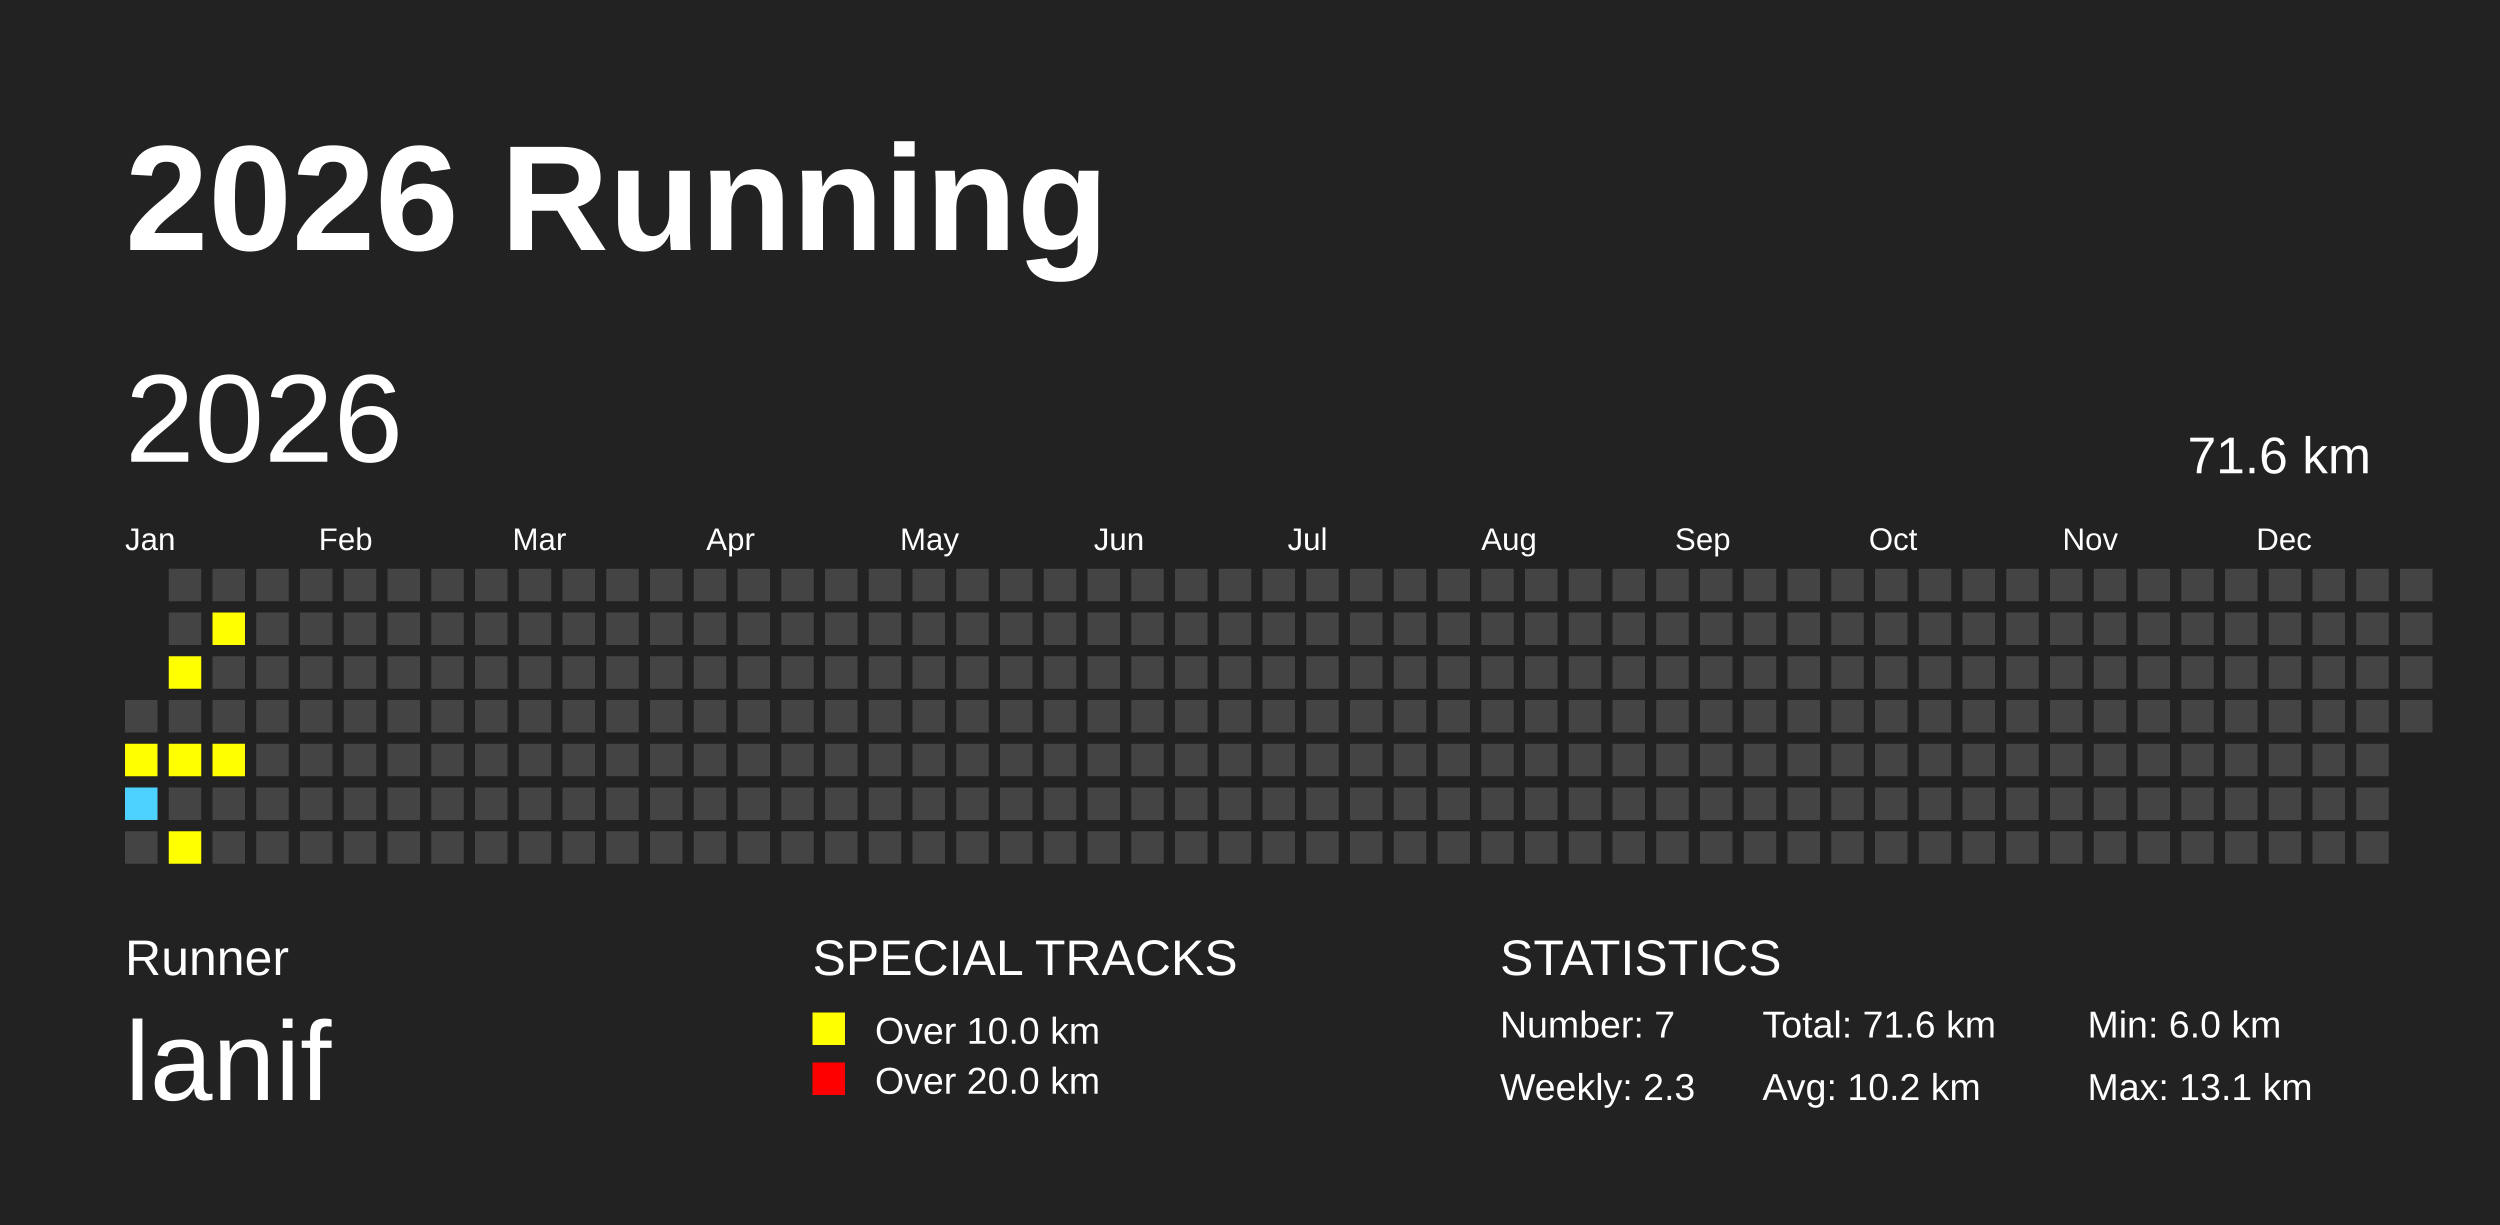
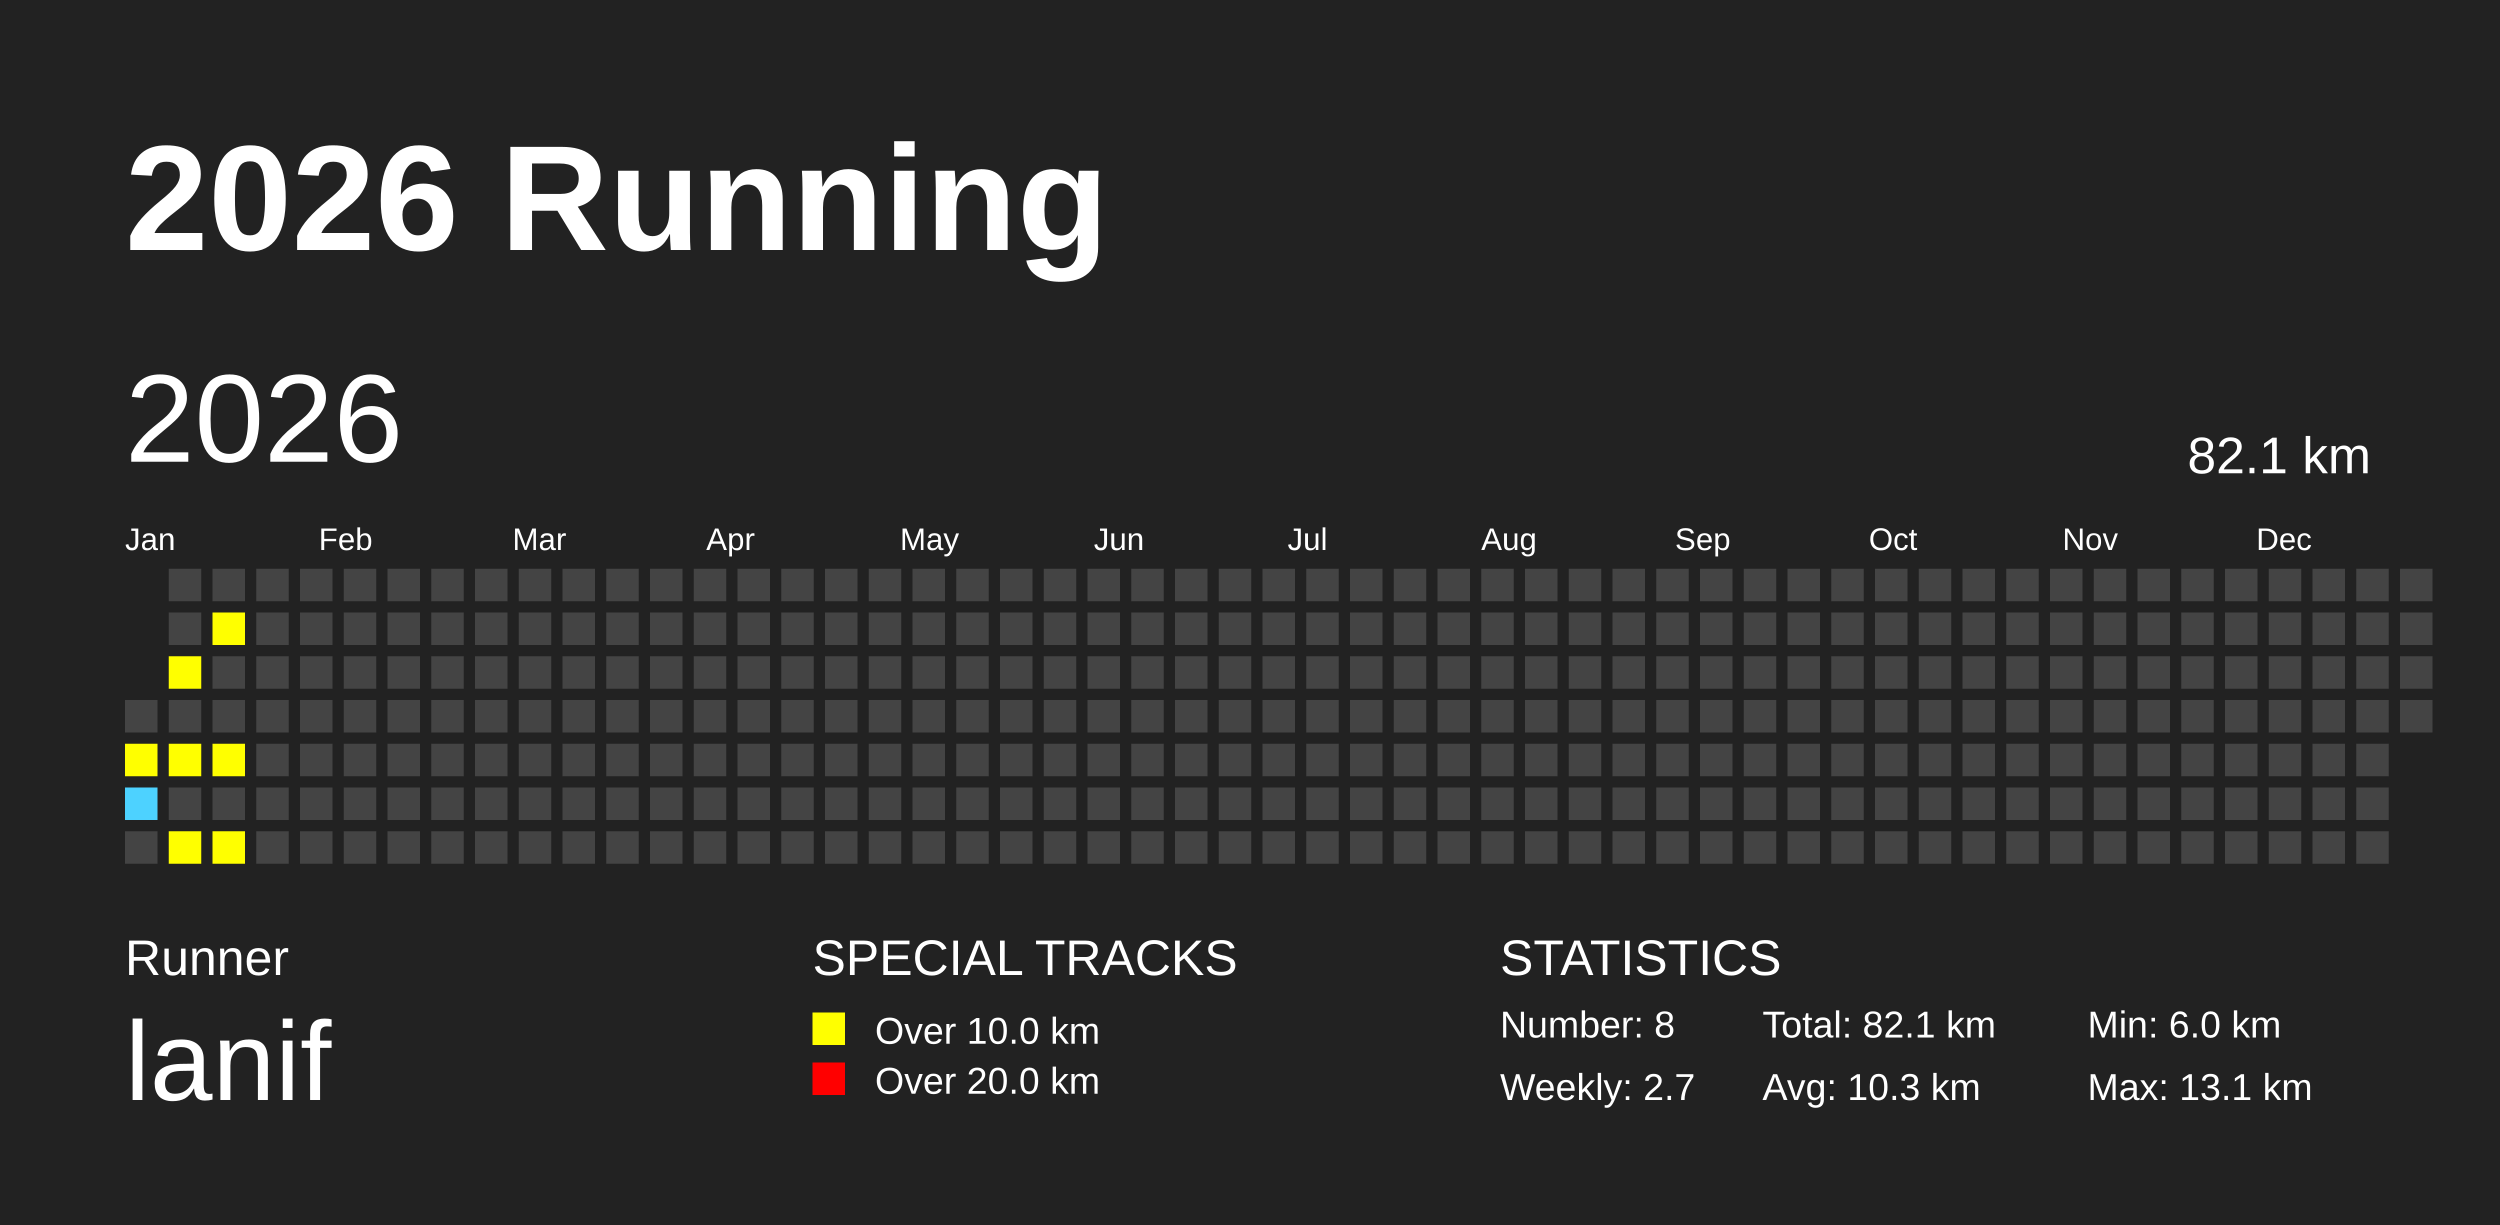
<svg xmlns="http://www.w3.org/2000/svg" baseProfile="full" height="98mm" version="1.1" viewBox="0,0,200,98" width="200mm">
  <defs />
  <rect fill="#222222" height="98" width="200" x="0" y="0" />
  <text fill="#FFFFFF" style="font-size:12px; font-family:Arial; font-weight:bold;" x="10" y="20">2026 Running</text>
  <text fill="#FFFFFF" style="font-size:4px; font-family:Arial" x="10" y="78">Runner</text>
  <text fill="#FFFFFF" style="font-size:9px; font-family:Arial" x="10" y="88">lanif</text>
  <text fill="#FFFFFF" style="font-size:4px; font-family:Arial" x="65" y="78">SPECIAL TRACKS</text>
  <rect fill="yellow" height="2.6" width="2.6" x="65" y="81" />
  <text fill="#FFFFFF" style="font-size:3px; font-family:Arial" x="70" y="83.5">Over 10.0 km</text>
  <rect fill="red" height="2.6" width="2.6" x="65" y="85" />
  <text fill="#FFFFFF" style="font-size:3px; font-family:Arial" x="70" y="87.5">Over 20.0 km</text>
  <text fill="#FFFFFF" style="font-size:4px; font-family:Arial" x="120" y="78">STATISTICS</text>
-   <text fill="#FFFFFF" style="font-size:3px; font-family:Arial" x="120" y="83">Number: 7</text>
-   <text fill="#FFFFFF" style="font-size:3px; font-family:Arial" x="120" y="88">Weekly: 2.3</text>
-   <text fill="#FFFFFF" style="font-size:3px; font-family:Arial" x="141" y="83">Total: 71.6 km</text>
-   <text fill="#FFFFFF" style="font-size:3px; font-family:Arial" x="141" y="88">Avg: 10.2 km</text>
+   <text fill="#FFFFFF" style="font-size:3px; font-family:Arial" x="120" y="83">Number: 8</text>
+   <text fill="#FFFFFF" style="font-size:3px; font-family:Arial" x="120" y="88">Weekly: 2.7</text>
+   <text fill="#FFFFFF" style="font-size:3px; font-family:Arial" x="141" y="83">Total: 82.1 km</text>
+   <text fill="#FFFFFF" style="font-size:3px; font-family:Arial" x="141" y="88">Avg: 10.3 km</text>
  <text fill="#FFFFFF" style="font-size:3px; font-family:Arial" x="167" y="83">Min: 6.0 km</text>
  <text fill="#FFFFFF" style="font-size:3px; font-family:Arial" x="167" y="88">Max: 13.1 km</text>
  <text dominant-baseline="hanging" fill="#FFFFFF" style="font-size:10.0px; font-family:Arial;" x="10" y="30">2026</text>
-   <text dominant-baseline="hanging" fill="#FFFFFF" style="font-size:4.125px; font-family:Arial;" x="175" y="35">71.6 km</text>
+   <text dominant-baseline="hanging" fill="#FFFFFF" style="font-size:4.125px; font-family:Arial;" x="175" y="35">82.1 km</text>
  <text fill="#FFFFFF" style="font-size:2.5px; font-family:Arial" x="10.0" y="44">Jan</text>
  <text fill="#FFFFFF" style="font-size:2.5px; font-family:Arial" x="25.5" y="44">Feb</text>
  <text fill="#FFFFFF" style="font-size:2.5px; font-family:Arial" x="41.0" y="44">Mar</text>
  <text fill="#FFFFFF" style="font-size:2.5px; font-family:Arial" x="56.5" y="44">Apr</text>
  <text fill="#FFFFFF" style="font-size:2.5px; font-family:Arial" x="72.0" y="44">May</text>
  <text fill="#FFFFFF" style="font-size:2.5px; font-family:Arial" x="87.5" y="44">Jun</text>
  <text fill="#FFFFFF" style="font-size:2.5px; font-family:Arial" x="103.0" y="44">Jul</text>
  <text fill="#FFFFFF" style="font-size:2.5px; font-family:Arial" x="118.5" y="44">Aug</text>
  <text fill="#FFFFFF" style="font-size:2.5px; font-family:Arial" x="134.0" y="44">Sep</text>
  <text fill="#FFFFFF" style="font-size:2.5px; font-family:Arial" x="149.5" y="44">Oct</text>
  <text fill="#FFFFFF" style="font-size:2.5px; font-family:Arial" x="165.0" y="44">Nov</text>
  <text fill="#FFFFFF" style="font-size:2.5px; font-family:Arial" x="180.5" y="44">Dec</text>
  <rect fill="#444444" height="2.6" width="2.6" x="10.0" y="56.0" />
  <rect fill="yellow" height="2.6" width="2.6" x="10.0" y="59.5" />
  <rect fill="#4DD2FF" height="2.6" width="2.6" x="10.0" y="63.0" />
  <rect fill="#444444" height="2.6" width="2.6" x="10.0" y="66.5" />
  <rect fill="#444444" height="2.6" width="2.6" x="13.5" y="45.5" />
  <rect fill="#444444" height="2.6" width="2.6" x="13.5" y="49.0" />
  <rect fill="yellow" height="2.6" width="2.6" x="13.5" y="52.5" />
  <rect fill="#444444" height="2.6" width="2.6" x="13.5" y="56.0" />
  <rect fill="yellow" height="2.6" width="2.6" x="13.5" y="59.5" />
  <rect fill="#444444" height="2.6" width="2.6" x="13.5" y="63.0" />
  <rect fill="yellow" height="2.6" width="2.6" x="13.5" y="66.5" />
  <rect fill="#444444" height="2.6" width="2.6" x="17.0" y="45.5" />
  <rect fill="yellow" height="2.6" width="2.6" x="17.0" y="49.0" />
  <rect fill="#444444" height="2.6" width="2.6" x="17.0" y="52.5" />
  <rect fill="#444444" height="2.6" width="2.6" x="17.0" y="56.0" />
  <rect fill="yellow" height="2.6" width="2.6" x="17.0" y="59.5" />
  <rect fill="#444444" height="2.6" width="2.6" x="17.0" y="63.0" />
-   <rect fill="#444444" height="2.6" width="2.6" x="17.0" y="66.5" />
+   <rect fill="yellow" height="2.6" width="2.6" x="17.0" y="66.5" />
  <rect fill="#444444" height="2.6" width="2.6" x="20.5" y="45.5" />
  <rect fill="#444444" height="2.6" width="2.6" x="20.5" y="49.0" />
  <rect fill="#444444" height="2.6" width="2.6" x="20.5" y="52.5" />
  <rect fill="#444444" height="2.6" width="2.6" x="20.5" y="56.0" />
  <rect fill="#444444" height="2.6" width="2.6" x="20.5" y="59.5" />
  <rect fill="#444444" height="2.6" width="2.6" x="20.5" y="63.0" />
  <rect fill="#444444" height="2.6" width="2.6" x="20.5" y="66.5" />
  <rect fill="#444444" height="2.6" width="2.6" x="24.0" y="45.5" />
  <rect fill="#444444" height="2.6" width="2.6" x="24.0" y="49.0" />
  <rect fill="#444444" height="2.6" width="2.6" x="24.0" y="52.5" />
  <rect fill="#444444" height="2.6" width="2.6" x="24.0" y="56.0" />
  <rect fill="#444444" height="2.6" width="2.6" x="24.0" y="59.5" />
  <rect fill="#444444" height="2.6" width="2.6" x="24.0" y="63.0" />
  <rect fill="#444444" height="2.6" width="2.6" x="24.0" y="66.5" />
  <rect fill="#444444" height="2.6" width="2.6" x="27.5" y="45.5" />
  <rect fill="#444444" height="2.6" width="2.6" x="27.5" y="49.0" />
  <rect fill="#444444" height="2.6" width="2.6" x="27.5" y="52.5" />
  <rect fill="#444444" height="2.6" width="2.6" x="27.5" y="56.0" />
  <rect fill="#444444" height="2.6" width="2.6" x="27.5" y="59.5" />
  <rect fill="#444444" height="2.6" width="2.6" x="27.5" y="63.0" />
  <rect fill="#444444" height="2.6" width="2.6" x="27.5" y="66.5" />
  <rect fill="#444444" height="2.6" width="2.6" x="31.0" y="45.5" />
  <rect fill="#444444" height="2.6" width="2.6" x="31.0" y="49.0" />
  <rect fill="#444444" height="2.6" width="2.6" x="31.0" y="52.5" />
  <rect fill="#444444" height="2.6" width="2.6" x="31.0" y="56.0" />
  <rect fill="#444444" height="2.6" width="2.6" x="31.0" y="59.5" />
  <rect fill="#444444" height="2.6" width="2.6" x="31.0" y="63.0" />
  <rect fill="#444444" height="2.6" width="2.6" x="31.0" y="66.5" />
  <rect fill="#444444" height="2.6" width="2.6" x="34.5" y="45.5" />
  <rect fill="#444444" height="2.6" width="2.6" x="34.5" y="49.0" />
  <rect fill="#444444" height="2.6" width="2.6" x="34.5" y="52.5" />
  <rect fill="#444444" height="2.6" width="2.6" x="34.5" y="56.0" />
  <rect fill="#444444" height="2.6" width="2.6" x="34.5" y="59.5" />
  <rect fill="#444444" height="2.6" width="2.6" x="34.5" y="63.0" />
  <rect fill="#444444" height="2.6" width="2.6" x="34.5" y="66.5" />
  <rect fill="#444444" height="2.6" width="2.6" x="38.0" y="45.5" />
  <rect fill="#444444" height="2.6" width="2.6" x="38.0" y="49.0" />
  <rect fill="#444444" height="2.6" width="2.6" x="38.0" y="52.5" />
  <rect fill="#444444" height="2.6" width="2.6" x="38.0" y="56.0" />
  <rect fill="#444444" height="2.6" width="2.6" x="38.0" y="59.5" />
  <rect fill="#444444" height="2.6" width="2.6" x="38.0" y="63.0" />
  <rect fill="#444444" height="2.6" width="2.6" x="38.0" y="66.5" />
  <rect fill="#444444" height="2.6" width="2.6" x="41.5" y="45.5" />
  <rect fill="#444444" height="2.6" width="2.6" x="41.5" y="49.0" />
  <rect fill="#444444" height="2.6" width="2.6" x="41.5" y="52.5" />
  <rect fill="#444444" height="2.6" width="2.6" x="41.5" y="56.0" />
  <rect fill="#444444" height="2.6" width="2.6" x="41.5" y="59.5" />
  <rect fill="#444444" height="2.6" width="2.6" x="41.5" y="63.0" />
  <rect fill="#444444" height="2.6" width="2.6" x="41.5" y="66.5" />
  <rect fill="#444444" height="2.6" width="2.6" x="45.0" y="45.5" />
  <rect fill="#444444" height="2.6" width="2.6" x="45.0" y="49.0" />
  <rect fill="#444444" height="2.6" width="2.6" x="45.0" y="52.5" />
  <rect fill="#444444" height="2.6" width="2.6" x="45.0" y="56.0" />
  <rect fill="#444444" height="2.6" width="2.6" x="45.0" y="59.5" />
  <rect fill="#444444" height="2.6" width="2.6" x="45.0" y="63.0" />
  <rect fill="#444444" height="2.6" width="2.6" x="45.0" y="66.5" />
  <rect fill="#444444" height="2.6" width="2.6" x="48.5" y="45.5" />
  <rect fill="#444444" height="2.6" width="2.6" x="48.5" y="49.0" />
  <rect fill="#444444" height="2.6" width="2.6" x="48.5" y="52.5" />
  <rect fill="#444444" height="2.6" width="2.6" x="48.5" y="56.0" />
  <rect fill="#444444" height="2.6" width="2.6" x="48.5" y="59.5" />
  <rect fill="#444444" height="2.6" width="2.6" x="48.5" y="63.0" />
  <rect fill="#444444" height="2.6" width="2.6" x="48.5" y="66.5" />
  <rect fill="#444444" height="2.6" width="2.6" x="52.0" y="45.5" />
  <rect fill="#444444" height="2.6" width="2.6" x="52.0" y="49.0" />
  <rect fill="#444444" height="2.6" width="2.6" x="52.0" y="52.5" />
  <rect fill="#444444" height="2.6" width="2.6" x="52.0" y="56.0" />
  <rect fill="#444444" height="2.6" width="2.6" x="52.0" y="59.5" />
  <rect fill="#444444" height="2.6" width="2.6" x="52.0" y="63.0" />
  <rect fill="#444444" height="2.6" width="2.6" x="52.0" y="66.5" />
  <rect fill="#444444" height="2.6" width="2.6" x="55.5" y="45.5" />
  <rect fill="#444444" height="2.6" width="2.6" x="55.5" y="49.0" />
  <rect fill="#444444" height="2.6" width="2.6" x="55.5" y="52.5" />
  <rect fill="#444444" height="2.6" width="2.6" x="55.5" y="56.0" />
  <rect fill="#444444" height="2.6" width="2.6" x="55.5" y="59.5" />
  <rect fill="#444444" height="2.6" width="2.6" x="55.5" y="63.0" />
  <rect fill="#444444" height="2.6" width="2.6" x="55.5" y="66.5" />
  <rect fill="#444444" height="2.6" width="2.6" x="59.0" y="45.5" />
  <rect fill="#444444" height="2.6" width="2.6" x="59.0" y="49.0" />
  <rect fill="#444444" height="2.6" width="2.6" x="59.0" y="52.5" />
  <rect fill="#444444" height="2.6" width="2.6" x="59.0" y="56.0" />
  <rect fill="#444444" height="2.6" width="2.6" x="59.0" y="59.5" />
  <rect fill="#444444" height="2.6" width="2.6" x="59.0" y="63.0" />
  <rect fill="#444444" height="2.6" width="2.6" x="59.0" y="66.5" />
  <rect fill="#444444" height="2.6" width="2.6" x="62.5" y="45.5" />
  <rect fill="#444444" height="2.6" width="2.6" x="62.5" y="49.0" />
  <rect fill="#444444" height="2.6" width="2.6" x="62.5" y="52.5" />
  <rect fill="#444444" height="2.6" width="2.6" x="62.5" y="56.0" />
  <rect fill="#444444" height="2.6" width="2.6" x="62.5" y="59.5" />
  <rect fill="#444444" height="2.6" width="2.6" x="62.5" y="63.0" />
  <rect fill="#444444" height="2.6" width="2.6" x="62.5" y="66.5" />
  <rect fill="#444444" height="2.6" width="2.6" x="66.0" y="45.5" />
  <rect fill="#444444" height="2.6" width="2.6" x="66.0" y="49.0" />
  <rect fill="#444444" height="2.6" width="2.6" x="66.0" y="52.5" />
  <rect fill="#444444" height="2.6" width="2.6" x="66.0" y="56.0" />
  <rect fill="#444444" height="2.6" width="2.6" x="66.0" y="59.5" />
  <rect fill="#444444" height="2.6" width="2.6" x="66.0" y="63.0" />
  <rect fill="#444444" height="2.6" width="2.6" x="66.0" y="66.5" />
  <rect fill="#444444" height="2.6" width="2.6" x="69.5" y="45.5" />
  <rect fill="#444444" height="2.6" width="2.6" x="69.5" y="49.0" />
  <rect fill="#444444" height="2.6" width="2.6" x="69.5" y="52.5" />
  <rect fill="#444444" height="2.6" width="2.6" x="69.5" y="56.0" />
  <rect fill="#444444" height="2.6" width="2.6" x="69.5" y="59.5" />
  <rect fill="#444444" height="2.6" width="2.6" x="69.5" y="63.0" />
  <rect fill="#444444" height="2.6" width="2.6" x="69.5" y="66.5" />
  <rect fill="#444444" height="2.6" width="2.6" x="73.0" y="45.5" />
  <rect fill="#444444" height="2.6" width="2.6" x="73.0" y="49.0" />
  <rect fill="#444444" height="2.6" width="2.6" x="73.0" y="52.5" />
  <rect fill="#444444" height="2.6" width="2.6" x="73.0" y="56.0" />
  <rect fill="#444444" height="2.6" width="2.6" x="73.0" y="59.5" />
  <rect fill="#444444" height="2.6" width="2.6" x="73.0" y="63.0" />
  <rect fill="#444444" height="2.6" width="2.6" x="73.0" y="66.5" />
  <rect fill="#444444" height="2.6" width="2.6" x="76.5" y="45.5" />
  <rect fill="#444444" height="2.6" width="2.6" x="76.5" y="49.0" />
  <rect fill="#444444" height="2.6" width="2.6" x="76.5" y="52.5" />
  <rect fill="#444444" height="2.6" width="2.6" x="76.5" y="56.0" />
  <rect fill="#444444" height="2.6" width="2.6" x="76.5" y="59.5" />
  <rect fill="#444444" height="2.6" width="2.6" x="76.5" y="63.0" />
  <rect fill="#444444" height="2.6" width="2.6" x="76.5" y="66.5" />
  <rect fill="#444444" height="2.6" width="2.6" x="80.0" y="45.5" />
  <rect fill="#444444" height="2.6" width="2.6" x="80.0" y="49.0" />
  <rect fill="#444444" height="2.6" width="2.6" x="80.0" y="52.5" />
  <rect fill="#444444" height="2.6" width="2.6" x="80.0" y="56.0" />
  <rect fill="#444444" height="2.6" width="2.6" x="80.0" y="59.5" />
  <rect fill="#444444" height="2.6" width="2.6" x="80.0" y="63.0" />
  <rect fill="#444444" height="2.6" width="2.6" x="80.0" y="66.5" />
  <rect fill="#444444" height="2.6" width="2.6" x="83.5" y="45.5" />
  <rect fill="#444444" height="2.6" width="2.6" x="83.5" y="49.0" />
  <rect fill="#444444" height="2.6" width="2.6" x="83.5" y="52.5" />
  <rect fill="#444444" height="2.6" width="2.6" x="83.5" y="56.0" />
  <rect fill="#444444" height="2.6" width="2.6" x="83.5" y="59.5" />
  <rect fill="#444444" height="2.6" width="2.6" x="83.5" y="63.0" />
  <rect fill="#444444" height="2.6" width="2.6" x="83.5" y="66.5" />
  <rect fill="#444444" height="2.6" width="2.6" x="87.0" y="45.5" />
  <rect fill="#444444" height="2.6" width="2.6" x="87.0" y="49.0" />
  <rect fill="#444444" height="2.6" width="2.6" x="87.0" y="52.5" />
  <rect fill="#444444" height="2.6" width="2.6" x="87.0" y="56.0" />
  <rect fill="#444444" height="2.6" width="2.6" x="87.0" y="59.5" />
  <rect fill="#444444" height="2.6" width="2.6" x="87.0" y="63.0" />
  <rect fill="#444444" height="2.6" width="2.6" x="87.0" y="66.5" />
  <rect fill="#444444" height="2.6" width="2.6" x="90.5" y="45.5" />
  <rect fill="#444444" height="2.6" width="2.6" x="90.5" y="49.0" />
  <rect fill="#444444" height="2.6" width="2.6" x="90.5" y="52.5" />
  <rect fill="#444444" height="2.6" width="2.6" x="90.5" y="56.0" />
  <rect fill="#444444" height="2.6" width="2.6" x="90.5" y="59.5" />
  <rect fill="#444444" height="2.6" width="2.6" x="90.5" y="63.0" />
  <rect fill="#444444" height="2.6" width="2.6" x="90.5" y="66.5" />
  <rect fill="#444444" height="2.6" width="2.6" x="94.0" y="45.5" />
  <rect fill="#444444" height="2.6" width="2.6" x="94.0" y="49.0" />
  <rect fill="#444444" height="2.6" width="2.6" x="94.0" y="52.5" />
  <rect fill="#444444" height="2.6" width="2.6" x="94.0" y="56.0" />
  <rect fill="#444444" height="2.6" width="2.6" x="94.0" y="59.5" />
  <rect fill="#444444" height="2.6" width="2.6" x="94.0" y="63.0" />
  <rect fill="#444444" height="2.6" width="2.6" x="94.0" y="66.5" />
  <rect fill="#444444" height="2.6" width="2.6" x="97.5" y="45.5" />
  <rect fill="#444444" height="2.6" width="2.6" x="97.5" y="49.0" />
  <rect fill="#444444" height="2.6" width="2.6" x="97.5" y="52.5" />
  <rect fill="#444444" height="2.6" width="2.6" x="97.5" y="56.0" />
  <rect fill="#444444" height="2.6" width="2.6" x="97.5" y="59.5" />
  <rect fill="#444444" height="2.6" width="2.6" x="97.5" y="63.0" />
  <rect fill="#444444" height="2.6" width="2.6" x="97.5" y="66.5" />
  <rect fill="#444444" height="2.6" width="2.6" x="101.0" y="45.5" />
  <rect fill="#444444" height="2.6" width="2.6" x="101.0" y="49.0" />
  <rect fill="#444444" height="2.6" width="2.6" x="101.0" y="52.5" />
  <rect fill="#444444" height="2.6" width="2.6" x="101.0" y="56.0" />
  <rect fill="#444444" height="2.6" width="2.6" x="101.0" y="59.5" />
  <rect fill="#444444" height="2.6" width="2.6" x="101.0" y="63.0" />
  <rect fill="#444444" height="2.6" width="2.6" x="101.0" y="66.5" />
  <rect fill="#444444" height="2.6" width="2.6" x="104.5" y="45.5" />
  <rect fill="#444444" height="2.6" width="2.6" x="104.5" y="49.0" />
  <rect fill="#444444" height="2.6" width="2.6" x="104.5" y="52.5" />
  <rect fill="#444444" height="2.6" width="2.6" x="104.5" y="56.0" />
  <rect fill="#444444" height="2.6" width="2.6" x="104.5" y="59.5" />
  <rect fill="#444444" height="2.6" width="2.6" x="104.5" y="63.0" />
  <rect fill="#444444" height="2.6" width="2.6" x="104.5" y="66.5" />
  <rect fill="#444444" height="2.6" width="2.6" x="108.0" y="45.5" />
  <rect fill="#444444" height="2.6" width="2.6" x="108.0" y="49.0" />
  <rect fill="#444444" height="2.6" width="2.6" x="108.0" y="52.5" />
  <rect fill="#444444" height="2.6" width="2.6" x="108.0" y="56.0" />
  <rect fill="#444444" height="2.6" width="2.6" x="108.0" y="59.5" />
  <rect fill="#444444" height="2.6" width="2.6" x="108.0" y="63.0" />
  <rect fill="#444444" height="2.6" width="2.6" x="108.0" y="66.5" />
  <rect fill="#444444" height="2.6" width="2.6" x="111.5" y="45.5" />
  <rect fill="#444444" height="2.6" width="2.6" x="111.5" y="49.0" />
  <rect fill="#444444" height="2.6" width="2.6" x="111.5" y="52.5" />
  <rect fill="#444444" height="2.6" width="2.6" x="111.5" y="56.0" />
  <rect fill="#444444" height="2.6" width="2.6" x="111.5" y="59.5" />
  <rect fill="#444444" height="2.6" width="2.6" x="111.5" y="63.0" />
  <rect fill="#444444" height="2.6" width="2.6" x="111.5" y="66.5" />
  <rect fill="#444444" height="2.6" width="2.6" x="115.0" y="45.5" />
  <rect fill="#444444" height="2.6" width="2.6" x="115.0" y="49.0" />
  <rect fill="#444444" height="2.6" width="2.6" x="115.0" y="52.5" />
  <rect fill="#444444" height="2.6" width="2.6" x="115.0" y="56.0" />
  <rect fill="#444444" height="2.6" width="2.6" x="115.0" y="59.5" />
  <rect fill="#444444" height="2.6" width="2.6" x="115.0" y="63.0" />
  <rect fill="#444444" height="2.6" width="2.6" x="115.0" y="66.5" />
  <rect fill="#444444" height="2.6" width="2.6" x="118.5" y="45.5" />
  <rect fill="#444444" height="2.6" width="2.6" x="118.5" y="49.0" />
  <rect fill="#444444" height="2.6" width="2.6" x="118.5" y="52.5" />
  <rect fill="#444444" height="2.6" width="2.6" x="118.5" y="56.0" />
  <rect fill="#444444" height="2.6" width="2.6" x="118.5" y="59.5" />
  <rect fill="#444444" height="2.6" width="2.6" x="118.5" y="63.0" />
  <rect fill="#444444" height="2.6" width="2.6" x="118.5" y="66.5" />
  <rect fill="#444444" height="2.6" width="2.6" x="122.0" y="45.5" />
  <rect fill="#444444" height="2.6" width="2.6" x="122.0" y="49.0" />
  <rect fill="#444444" height="2.6" width="2.6" x="122.0" y="52.5" />
  <rect fill="#444444" height="2.6" width="2.6" x="122.0" y="56.0" />
  <rect fill="#444444" height="2.6" width="2.6" x="122.0" y="59.5" />
  <rect fill="#444444" height="2.6" width="2.6" x="122.0" y="63.0" />
  <rect fill="#444444" height="2.6" width="2.6" x="122.0" y="66.5" />
  <rect fill="#444444" height="2.6" width="2.6" x="125.5" y="45.5" />
  <rect fill="#444444" height="2.6" width="2.6" x="125.5" y="49.0" />
  <rect fill="#444444" height="2.6" width="2.6" x="125.5" y="52.5" />
  <rect fill="#444444" height="2.6" width="2.6" x="125.5" y="56.0" />
  <rect fill="#444444" height="2.6" width="2.6" x="125.5" y="59.5" />
  <rect fill="#444444" height="2.6" width="2.6" x="125.5" y="63.0" />
  <rect fill="#444444" height="2.6" width="2.6" x="125.5" y="66.5" />
  <rect fill="#444444" height="2.6" width="2.6" x="129.0" y="45.5" />
  <rect fill="#444444" height="2.6" width="2.6" x="129.0" y="49.0" />
  <rect fill="#444444" height="2.6" width="2.6" x="129.0" y="52.5" />
  <rect fill="#444444" height="2.6" width="2.6" x="129.0" y="56.0" />
  <rect fill="#444444" height="2.6" width="2.6" x="129.0" y="59.5" />
  <rect fill="#444444" height="2.6" width="2.6" x="129.0" y="63.0" />
  <rect fill="#444444" height="2.6" width="2.6" x="129.0" y="66.5" />
  <rect fill="#444444" height="2.6" width="2.6" x="132.5" y="45.5" />
  <rect fill="#444444" height="2.6" width="2.6" x="132.5" y="49.0" />
  <rect fill="#444444" height="2.6" width="2.6" x="132.5" y="52.5" />
  <rect fill="#444444" height="2.6" width="2.6" x="132.5" y="56.0" />
  <rect fill="#444444" height="2.6" width="2.6" x="132.5" y="59.5" />
  <rect fill="#444444" height="2.6" width="2.6" x="132.5" y="63.0" />
  <rect fill="#444444" height="2.6" width="2.6" x="132.5" y="66.5" />
  <rect fill="#444444" height="2.6" width="2.6" x="136.0" y="45.5" />
  <rect fill="#444444" height="2.6" width="2.6" x="136.0" y="49.0" />
  <rect fill="#444444" height="2.6" width="2.6" x="136.0" y="52.5" />
  <rect fill="#444444" height="2.6" width="2.6" x="136.0" y="56.0" />
  <rect fill="#444444" height="2.6" width="2.6" x="136.0" y="59.5" />
  <rect fill="#444444" height="2.6" width="2.6" x="136.0" y="63.0" />
  <rect fill="#444444" height="2.6" width="2.6" x="136.0" y="66.5" />
  <rect fill="#444444" height="2.6" width="2.6" x="139.5" y="45.5" />
  <rect fill="#444444" height="2.6" width="2.6" x="139.5" y="49.0" />
  <rect fill="#444444" height="2.6" width="2.6" x="139.5" y="52.5" />
  <rect fill="#444444" height="2.6" width="2.6" x="139.5" y="56.0" />
  <rect fill="#444444" height="2.6" width="2.6" x="139.5" y="59.5" />
  <rect fill="#444444" height="2.6" width="2.6" x="139.5" y="63.0" />
  <rect fill="#444444" height="2.6" width="2.6" x="139.5" y="66.5" />
  <rect fill="#444444" height="2.6" width="2.6" x="143.0" y="45.5" />
  <rect fill="#444444" height="2.6" width="2.6" x="143.0" y="49.0" />
  <rect fill="#444444" height="2.6" width="2.6" x="143.0" y="52.5" />
  <rect fill="#444444" height="2.6" width="2.6" x="143.0" y="56.0" />
  <rect fill="#444444" height="2.6" width="2.6" x="143.0" y="59.5" />
  <rect fill="#444444" height="2.6" width="2.6" x="143.0" y="63.0" />
  <rect fill="#444444" height="2.6" width="2.6" x="143.0" y="66.5" />
  <rect fill="#444444" height="2.6" width="2.6" x="146.5" y="45.5" />
  <rect fill="#444444" height="2.6" width="2.6" x="146.5" y="49.0" />
  <rect fill="#444444" height="2.6" width="2.6" x="146.5" y="52.5" />
  <rect fill="#444444" height="2.6" width="2.6" x="146.5" y="56.0" />
  <rect fill="#444444" height="2.6" width="2.6" x="146.5" y="59.5" />
  <rect fill="#444444" height="2.6" width="2.6" x="146.5" y="63.0" />
  <rect fill="#444444" height="2.6" width="2.6" x="146.5" y="66.5" />
  <rect fill="#444444" height="2.6" width="2.6" x="150.0" y="45.5" />
  <rect fill="#444444" height="2.6" width="2.6" x="150.0" y="49.0" />
  <rect fill="#444444" height="2.6" width="2.6" x="150.0" y="52.5" />
  <rect fill="#444444" height="2.6" width="2.6" x="150.0" y="56.0" />
  <rect fill="#444444" height="2.6" width="2.6" x="150.0" y="59.5" />
  <rect fill="#444444" height="2.6" width="2.6" x="150.0" y="63.0" />
  <rect fill="#444444" height="2.6" width="2.6" x="150.0" y="66.5" />
  <rect fill="#444444" height="2.6" width="2.6" x="153.5" y="45.5" />
  <rect fill="#444444" height="2.6" width="2.6" x="153.5" y="49.0" />
  <rect fill="#444444" height="2.6" width="2.6" x="153.5" y="52.5" />
  <rect fill="#444444" height="2.6" width="2.6" x="153.5" y="56.0" />
  <rect fill="#444444" height="2.6" width="2.6" x="153.5" y="59.5" />
  <rect fill="#444444" height="2.6" width="2.6" x="153.5" y="63.0" />
  <rect fill="#444444" height="2.6" width="2.6" x="153.5" y="66.5" />
  <rect fill="#444444" height="2.6" width="2.6" x="157.0" y="45.5" />
  <rect fill="#444444" height="2.6" width="2.6" x="157.0" y="49.0" />
  <rect fill="#444444" height="2.6" width="2.6" x="157.0" y="52.5" />
  <rect fill="#444444" height="2.6" width="2.6" x="157.0" y="56.0" />
  <rect fill="#444444" height="2.6" width="2.6" x="157.0" y="59.5" />
  <rect fill="#444444" height="2.6" width="2.6" x="157.0" y="63.0" />
  <rect fill="#444444" height="2.6" width="2.6" x="157.0" y="66.5" />
  <rect fill="#444444" height="2.6" width="2.6" x="160.5" y="45.5" />
  <rect fill="#444444" height="2.6" width="2.6" x="160.5" y="49.0" />
  <rect fill="#444444" height="2.6" width="2.6" x="160.5" y="52.5" />
  <rect fill="#444444" height="2.6" width="2.6" x="160.5" y="56.0" />
  <rect fill="#444444" height="2.6" width="2.6" x="160.5" y="59.5" />
  <rect fill="#444444" height="2.6" width="2.6" x="160.5" y="63.0" />
  <rect fill="#444444" height="2.6" width="2.6" x="160.5" y="66.5" />
  <rect fill="#444444" height="2.6" width="2.6" x="164.0" y="45.5" />
  <rect fill="#444444" height="2.6" width="2.6" x="164.0" y="49.0" />
  <rect fill="#444444" height="2.6" width="2.6" x="164.0" y="52.5" />
  <rect fill="#444444" height="2.6" width="2.6" x="164.0" y="56.0" />
  <rect fill="#444444" height="2.6" width="2.6" x="164.0" y="59.5" />
  <rect fill="#444444" height="2.6" width="2.6" x="164.0" y="63.0" />
  <rect fill="#444444" height="2.6" width="2.6" x="164.0" y="66.5" />
  <rect fill="#444444" height="2.6" width="2.6" x="167.5" y="45.5" />
  <rect fill="#444444" height="2.6" width="2.6" x="167.5" y="49.0" />
  <rect fill="#444444" height="2.6" width="2.6" x="167.5" y="52.5" />
  <rect fill="#444444" height="2.6" width="2.6" x="167.5" y="56.0" />
  <rect fill="#444444" height="2.6" width="2.6" x="167.5" y="59.5" />
  <rect fill="#444444" height="2.6" width="2.6" x="167.5" y="63.0" />
  <rect fill="#444444" height="2.6" width="2.6" x="167.5" y="66.5" />
  <rect fill="#444444" height="2.6" width="2.6" x="171.0" y="45.5" />
  <rect fill="#444444" height="2.6" width="2.6" x="171.0" y="49.0" />
  <rect fill="#444444" height="2.6" width="2.6" x="171.0" y="52.5" />
  <rect fill="#444444" height="2.6" width="2.6" x="171.0" y="56.0" />
  <rect fill="#444444" height="2.6" width="2.6" x="171.0" y="59.5" />
  <rect fill="#444444" height="2.6" width="2.6" x="171.0" y="63.0" />
  <rect fill="#444444" height="2.6" width="2.6" x="171.0" y="66.5" />
  <rect fill="#444444" height="2.6" width="2.6" x="174.5" y="45.5" />
  <rect fill="#444444" height="2.6" width="2.6" x="174.5" y="49.0" />
  <rect fill="#444444" height="2.6" width="2.6" x="174.5" y="52.5" />
  <rect fill="#444444" height="2.6" width="2.6" x="174.5" y="56.0" />
  <rect fill="#444444" height="2.6" width="2.6" x="174.5" y="59.5" />
  <rect fill="#444444" height="2.6" width="2.6" x="174.5" y="63.0" />
  <rect fill="#444444" height="2.6" width="2.6" x="174.5" y="66.5" />
  <rect fill="#444444" height="2.6" width="2.6" x="178.0" y="45.5" />
  <rect fill="#444444" height="2.6" width="2.6" x="178.0" y="49.0" />
  <rect fill="#444444" height="2.6" width="2.6" x="178.0" y="52.5" />
  <rect fill="#444444" height="2.6" width="2.6" x="178.0" y="56.0" />
  <rect fill="#444444" height="2.6" width="2.6" x="178.0" y="59.5" />
  <rect fill="#444444" height="2.6" width="2.6" x="178.0" y="63.0" />
  <rect fill="#444444" height="2.6" width="2.6" x="178.0" y="66.5" />
  <rect fill="#444444" height="2.6" width="2.6" x="181.5" y="45.5" />
  <rect fill="#444444" height="2.6" width="2.6" x="181.5" y="49.0" />
  <rect fill="#444444" height="2.6" width="2.6" x="181.5" y="52.5" />
  <rect fill="#444444" height="2.6" width="2.6" x="181.5" y="56.0" />
  <rect fill="#444444" height="2.6" width="2.6" x="181.5" y="59.5" />
  <rect fill="#444444" height="2.6" width="2.6" x="181.5" y="63.0" />
  <rect fill="#444444" height="2.6" width="2.6" x="181.5" y="66.5" />
  <rect fill="#444444" height="2.6" width="2.6" x="185.0" y="45.5" />
  <rect fill="#444444" height="2.6" width="2.6" x="185.0" y="49.0" />
  <rect fill="#444444" height="2.6" width="2.6" x="185.0" y="52.5" />
  <rect fill="#444444" height="2.6" width="2.6" x="185.0" y="56.0" />
  <rect fill="#444444" height="2.6" width="2.6" x="185.0" y="59.5" />
  <rect fill="#444444" height="2.6" width="2.6" x="185.0" y="63.0" />
  <rect fill="#444444" height="2.6" width="2.6" x="185.0" y="66.5" />
  <rect fill="#444444" height="2.6" width="2.6" x="188.5" y="45.5" />
  <rect fill="#444444" height="2.6" width="2.6" x="188.5" y="49.0" />
  <rect fill="#444444" height="2.6" width="2.6" x="188.5" y="52.5" />
  <rect fill="#444444" height="2.6" width="2.6" x="188.5" y="56.0" />
  <rect fill="#444444" height="2.6" width="2.6" x="188.5" y="59.5" />
  <rect fill="#444444" height="2.6" width="2.6" x="188.5" y="63.0" />
  <rect fill="#444444" height="2.6" width="2.6" x="188.5" y="66.5" />
  <rect fill="#444444" height="2.6" width="2.6" x="192.0" y="45.5" />
  <rect fill="#444444" height="2.6" width="2.6" x="192.0" y="49.0" />
  <rect fill="#444444" height="2.6" width="2.6" x="192.0" y="52.5" />
  <rect fill="#444444" height="2.6" width="2.6" x="192.0" y="56.0" />
</svg>
